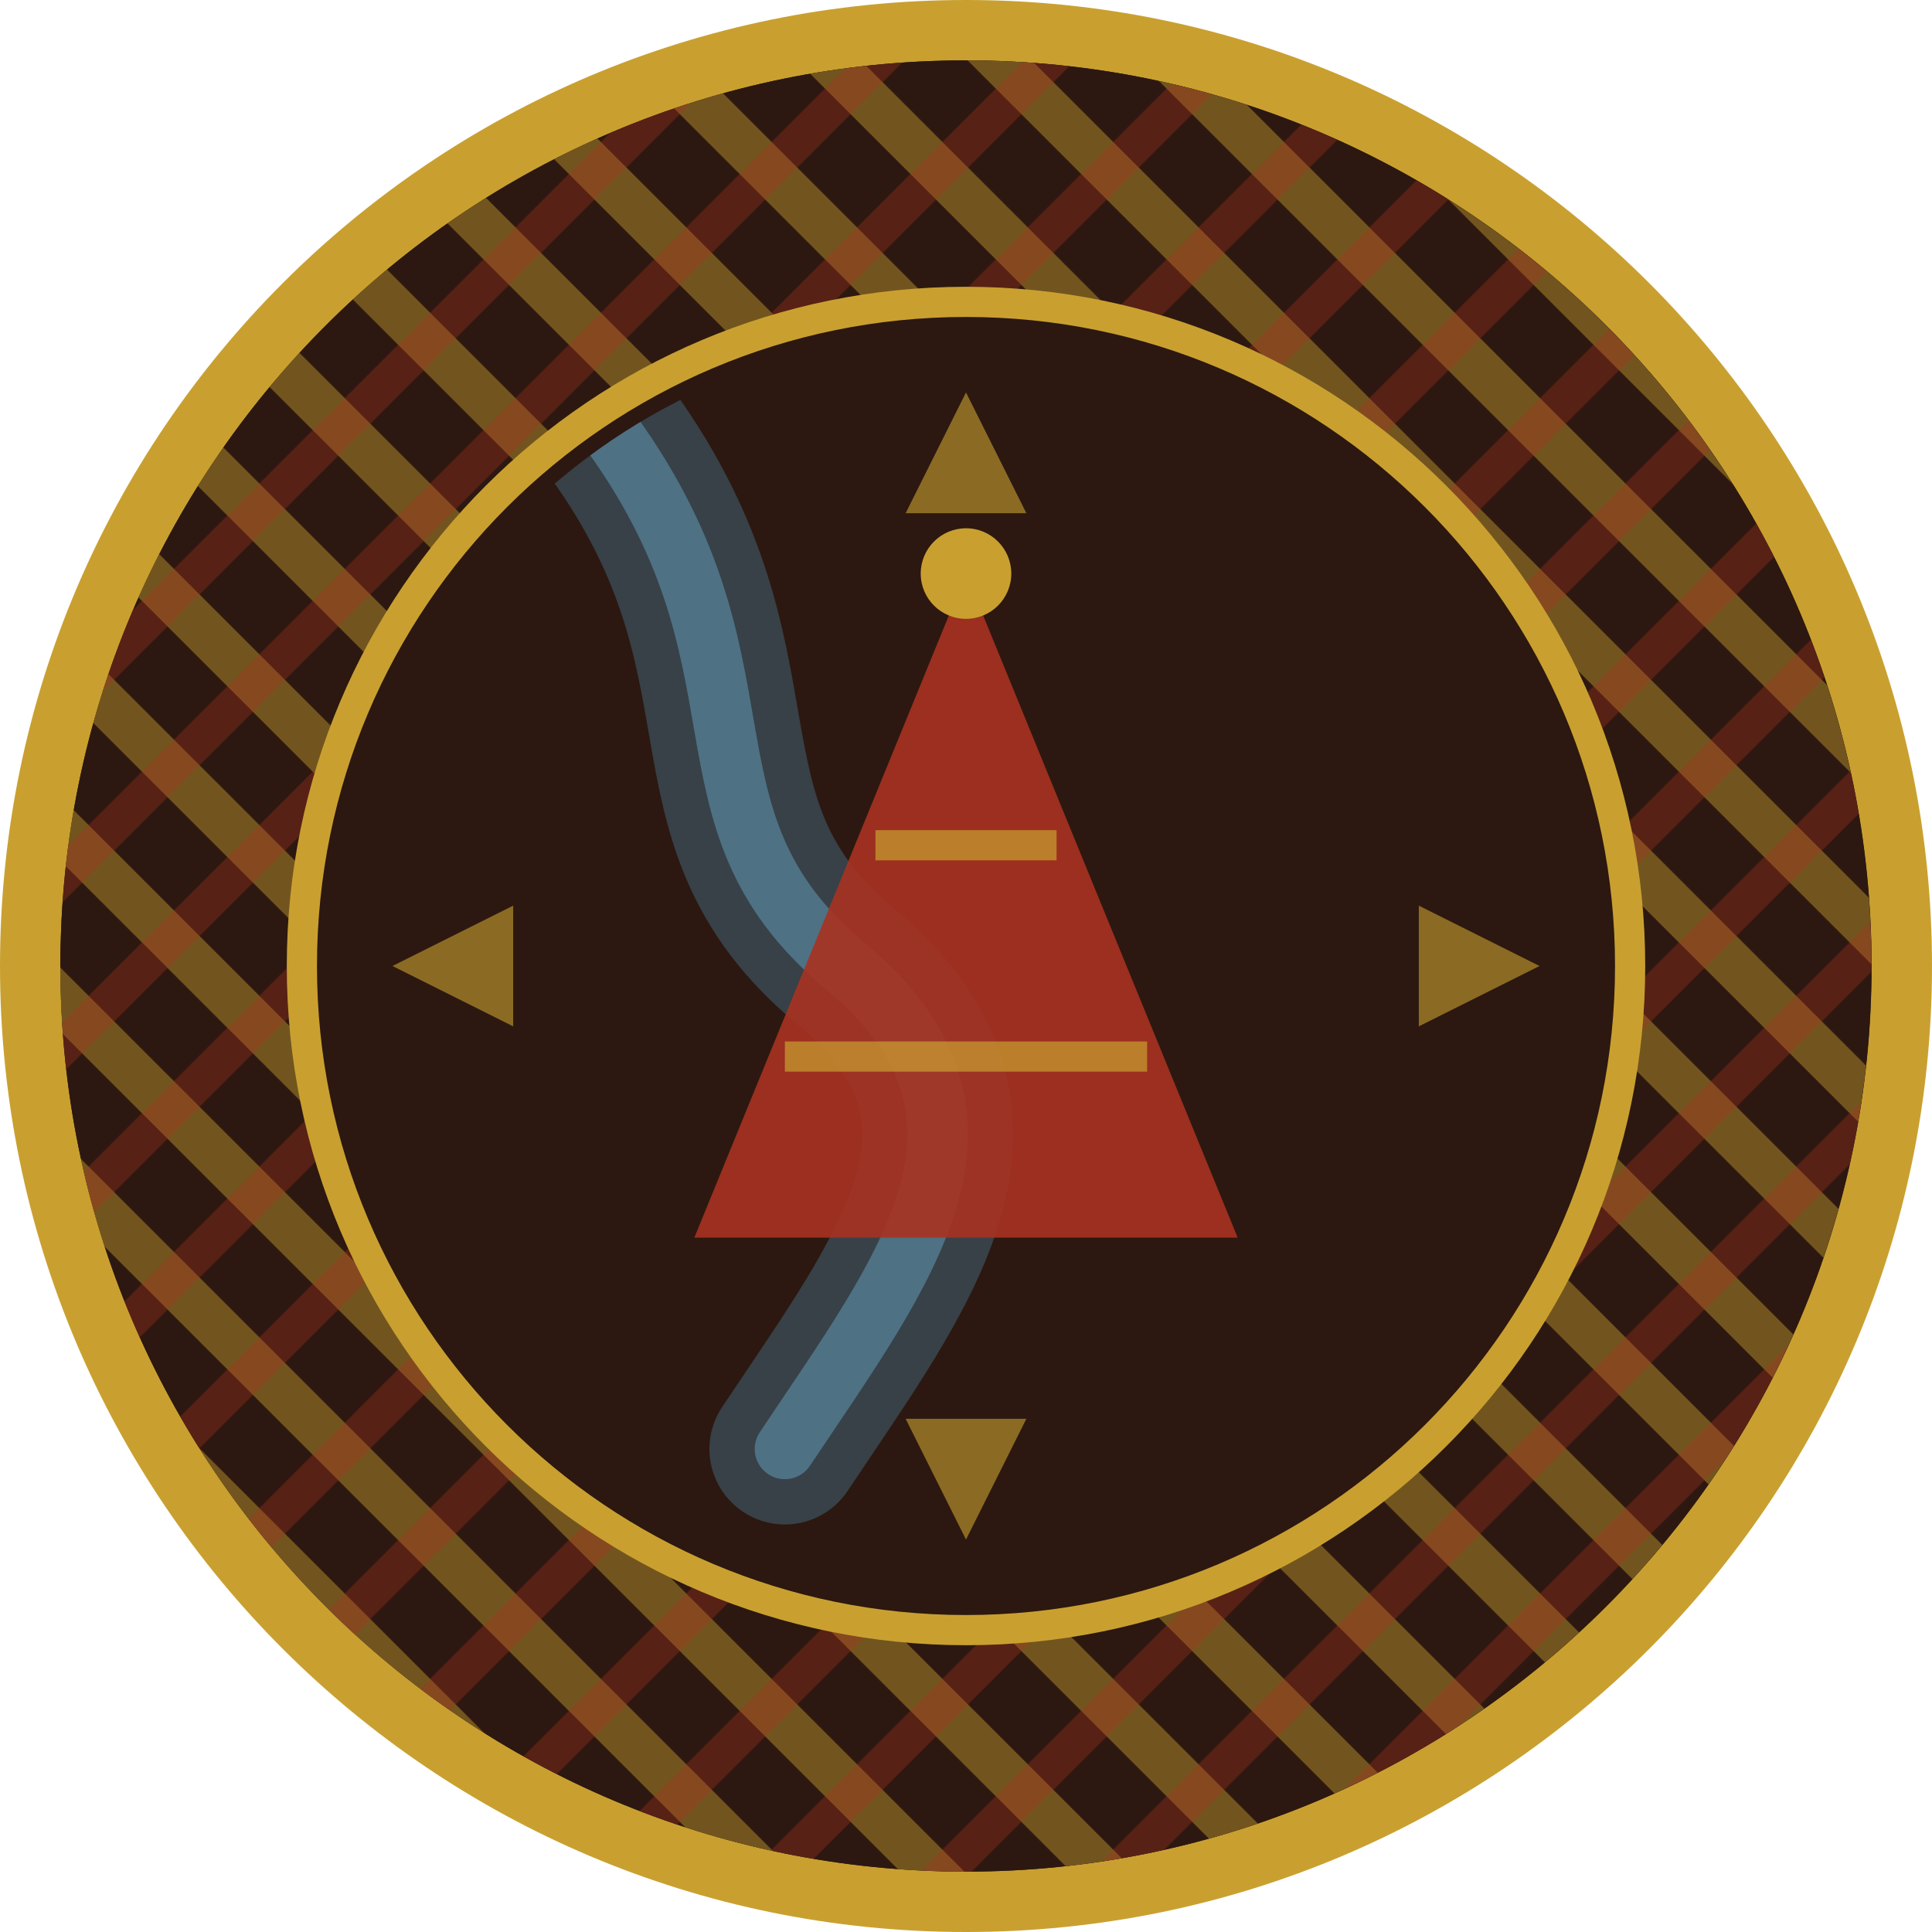
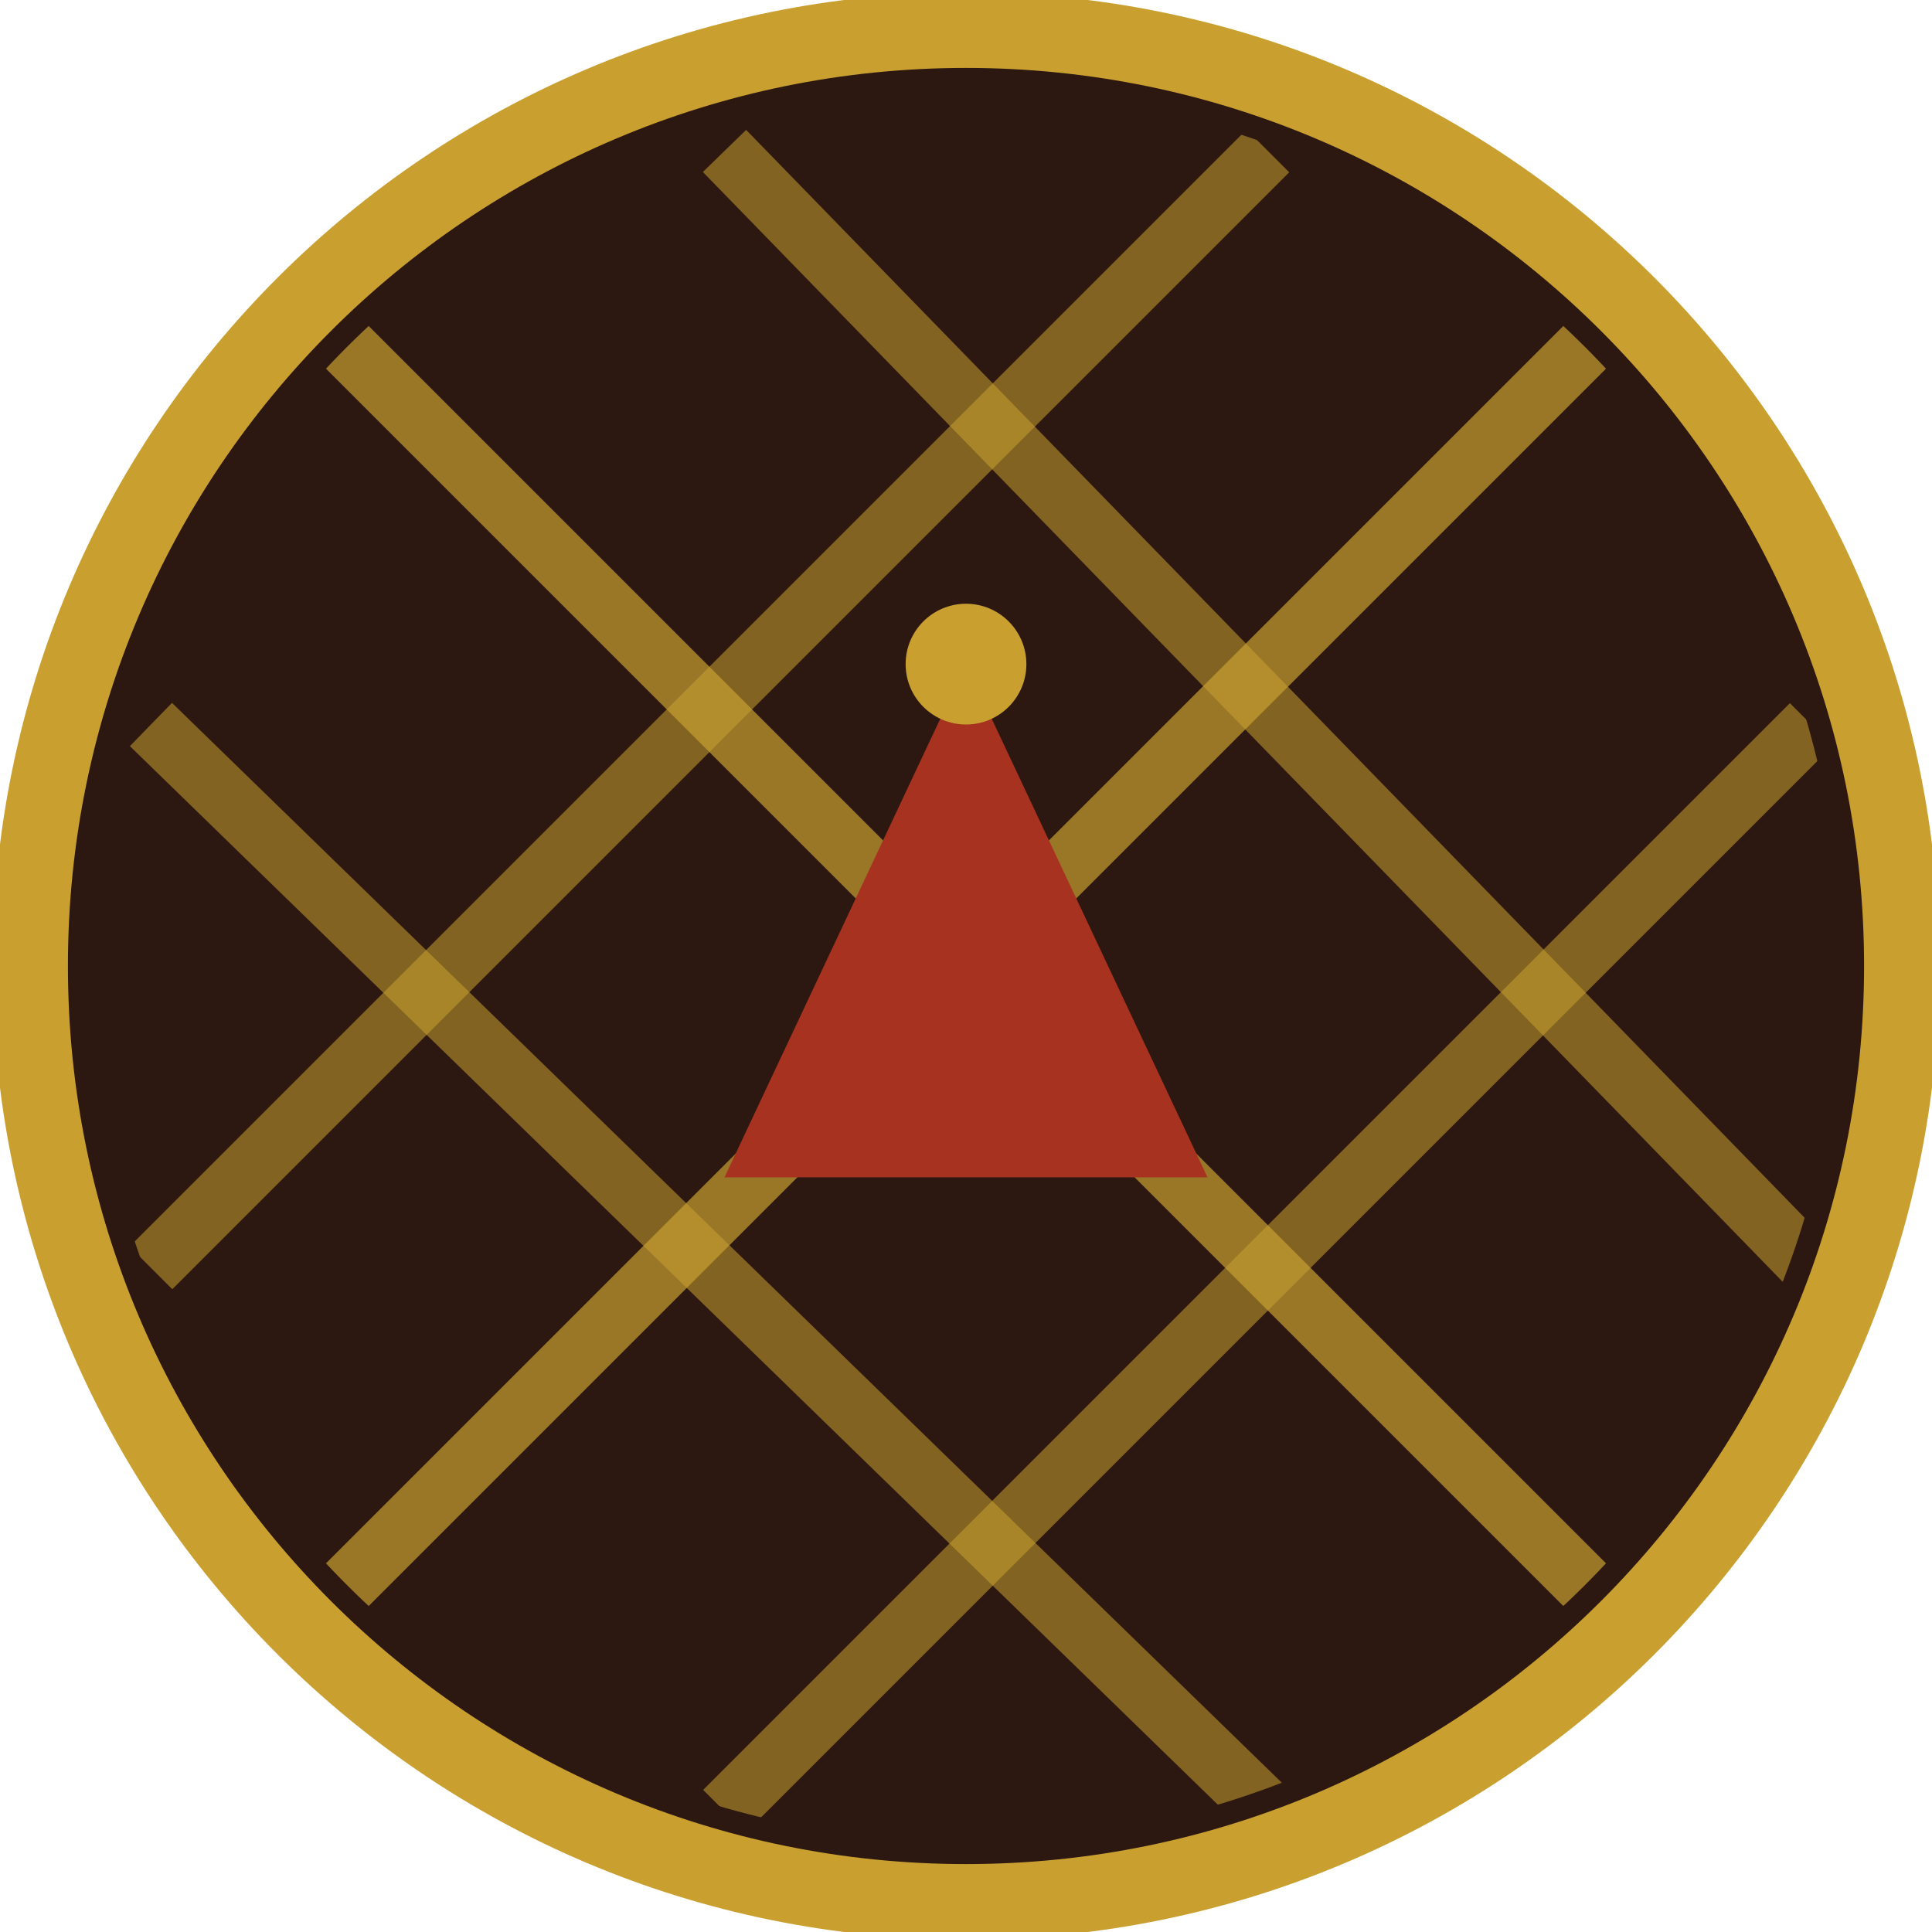
<svg xmlns="http://www.w3.org/2000/svg" viewBox="0 0 64 64" width="64" height="64">
  <defs>
-     <pattern id="fl" x="0" y="0" width="8" height="8" patternUnits="userSpaceOnUse" patternTransform="rotate(45)">
-       <line x1="0" y1="2" x2="8" y2="2" stroke="#C9A030" stroke-width="1.5" stroke-opacity="0.45" />
-       <line x1="0" y1="6" x2="8" y2="6" stroke="#C9A030" stroke-width="1.5" stroke-opacity="0.45" />
-       <line x1="2" y1="0" x2="2" y2="8" stroke="#A83220" stroke-width="1.2" stroke-opacity="0.35" />
-       <line x1="6" y1="0" x2="6" y2="8" stroke="#A83220" stroke-width="1.2" stroke-opacity="0.35" />
-     </pattern>
-     <clipPath id="rc">
-       <path d="M32,2 A30,30 0 1,1 31.99,2 Z M32,10 A22,22 0 1,0 32.01,10 Z" fill-rule="evenodd" />
-     </clipPath>
-     <clipPath id="ic">
-       <circle cx="32" cy="32" r="21" />
+     <clipPath id="c">
+       <circle cx="32" cy="32" r="29" />
    </clipPath>
  </defs>
  <circle cx="32" cy="32" r="31" fill="#2C1810" />
-   <circle cx="32" cy="32" r="31" fill="none" stroke="#C9A030" stroke-width="2" />
-   <g clip-path="url(#rc)">
-     <circle cx="32" cy="32" r="30" fill="#2C1810" />
-     <rect x="0" y="0" width="64" height="64" fill="url(#fl)" />
+   <circle cx="32" cy="32" r="31" fill="none" stroke="#C9A030" stroke-width="2.5" />
+   <g clip-path="url(#c)">
+     <line x1="10" y1="10" x2="54" y2="54" stroke="#C9A030" stroke-width="2" opacity="0.7" />
+     <line x1="24" y1="5" x2="60" y2="42" stroke="#C9A030" stroke-width="2" opacity="0.55" />
+     <line x1="5" y1="24" x2="42" y2="60" stroke="#C9A030" stroke-width="2" opacity="0.55" />
+     <line x1="54" y1="10" x2="10" y2="54" stroke="#C9A030" stroke-width="2" opacity="0.7" />
+     <line x1="60" y1="24" x2="24" y2="60" stroke="#C9A030" stroke-width="2" opacity="0.55" />
+     <line x1="42" y1="5" x2="5" y2="42" stroke="#C9A030" stroke-width="2" opacity="0.55" />
  </g>
-   <circle cx="32" cy="32" r="22" fill="none" stroke="#C9A030" stroke-width="1" />
-   <circle cx="32" cy="32" r="21" fill="#2C1810" />
-   <g clip-path="url(#ic)">
-     <path d="M20,14 C26,22 22,27 28,32 C34,37 30,42 26,48" fill="none" stroke="#4A8BAF" stroke-width="5" stroke-linecap="round" opacity="0.35" />
-     <path d="M20,14 C26,22 22,27 28,32 C34,37 30,42 26,48" fill="none" stroke="#6AABCF" stroke-width="2" stroke-linecap="round" opacity="0.45" />
-   </g>
-   <g transform="translate(32,32)">
-     <path d="M0,-13 L-9,9 L9,9 Z" fill="#A83220" opacity="0.9" />
-     <line x1="-3" y1="-4" x2="3" y2="-4" stroke="#C9A030" stroke-width="1" opacity="0.7" />
-     <line x1="-6" y1="3" x2="6" y2="3" stroke="#C9A030" stroke-width="1" opacity="0.7" />
-     <circle cx="0" cy="-13" r="1.5" fill="#C9A030" />
-   </g>
-   <path d="M32,13 L30,17 L34,17 Z" fill="#C9A030" opacity="0.6" />
-   <path d="M32,51 L30,47 L34,47 Z" fill="#C9A030" opacity="0.6" />
-   <path d="M13,32 L17,30 L17,34 Z" fill="#C9A030" opacity="0.6" />
-   <path d="M51,32 L47,30 L47,34 Z" fill="#C9A030" opacity="0.6" />
+   <path d="M32,22 L24,39 L40,39 Z" fill="#A83220" />
+   <circle cx="32" cy="22" r="2" fill="#C9A030" />
</svg>
